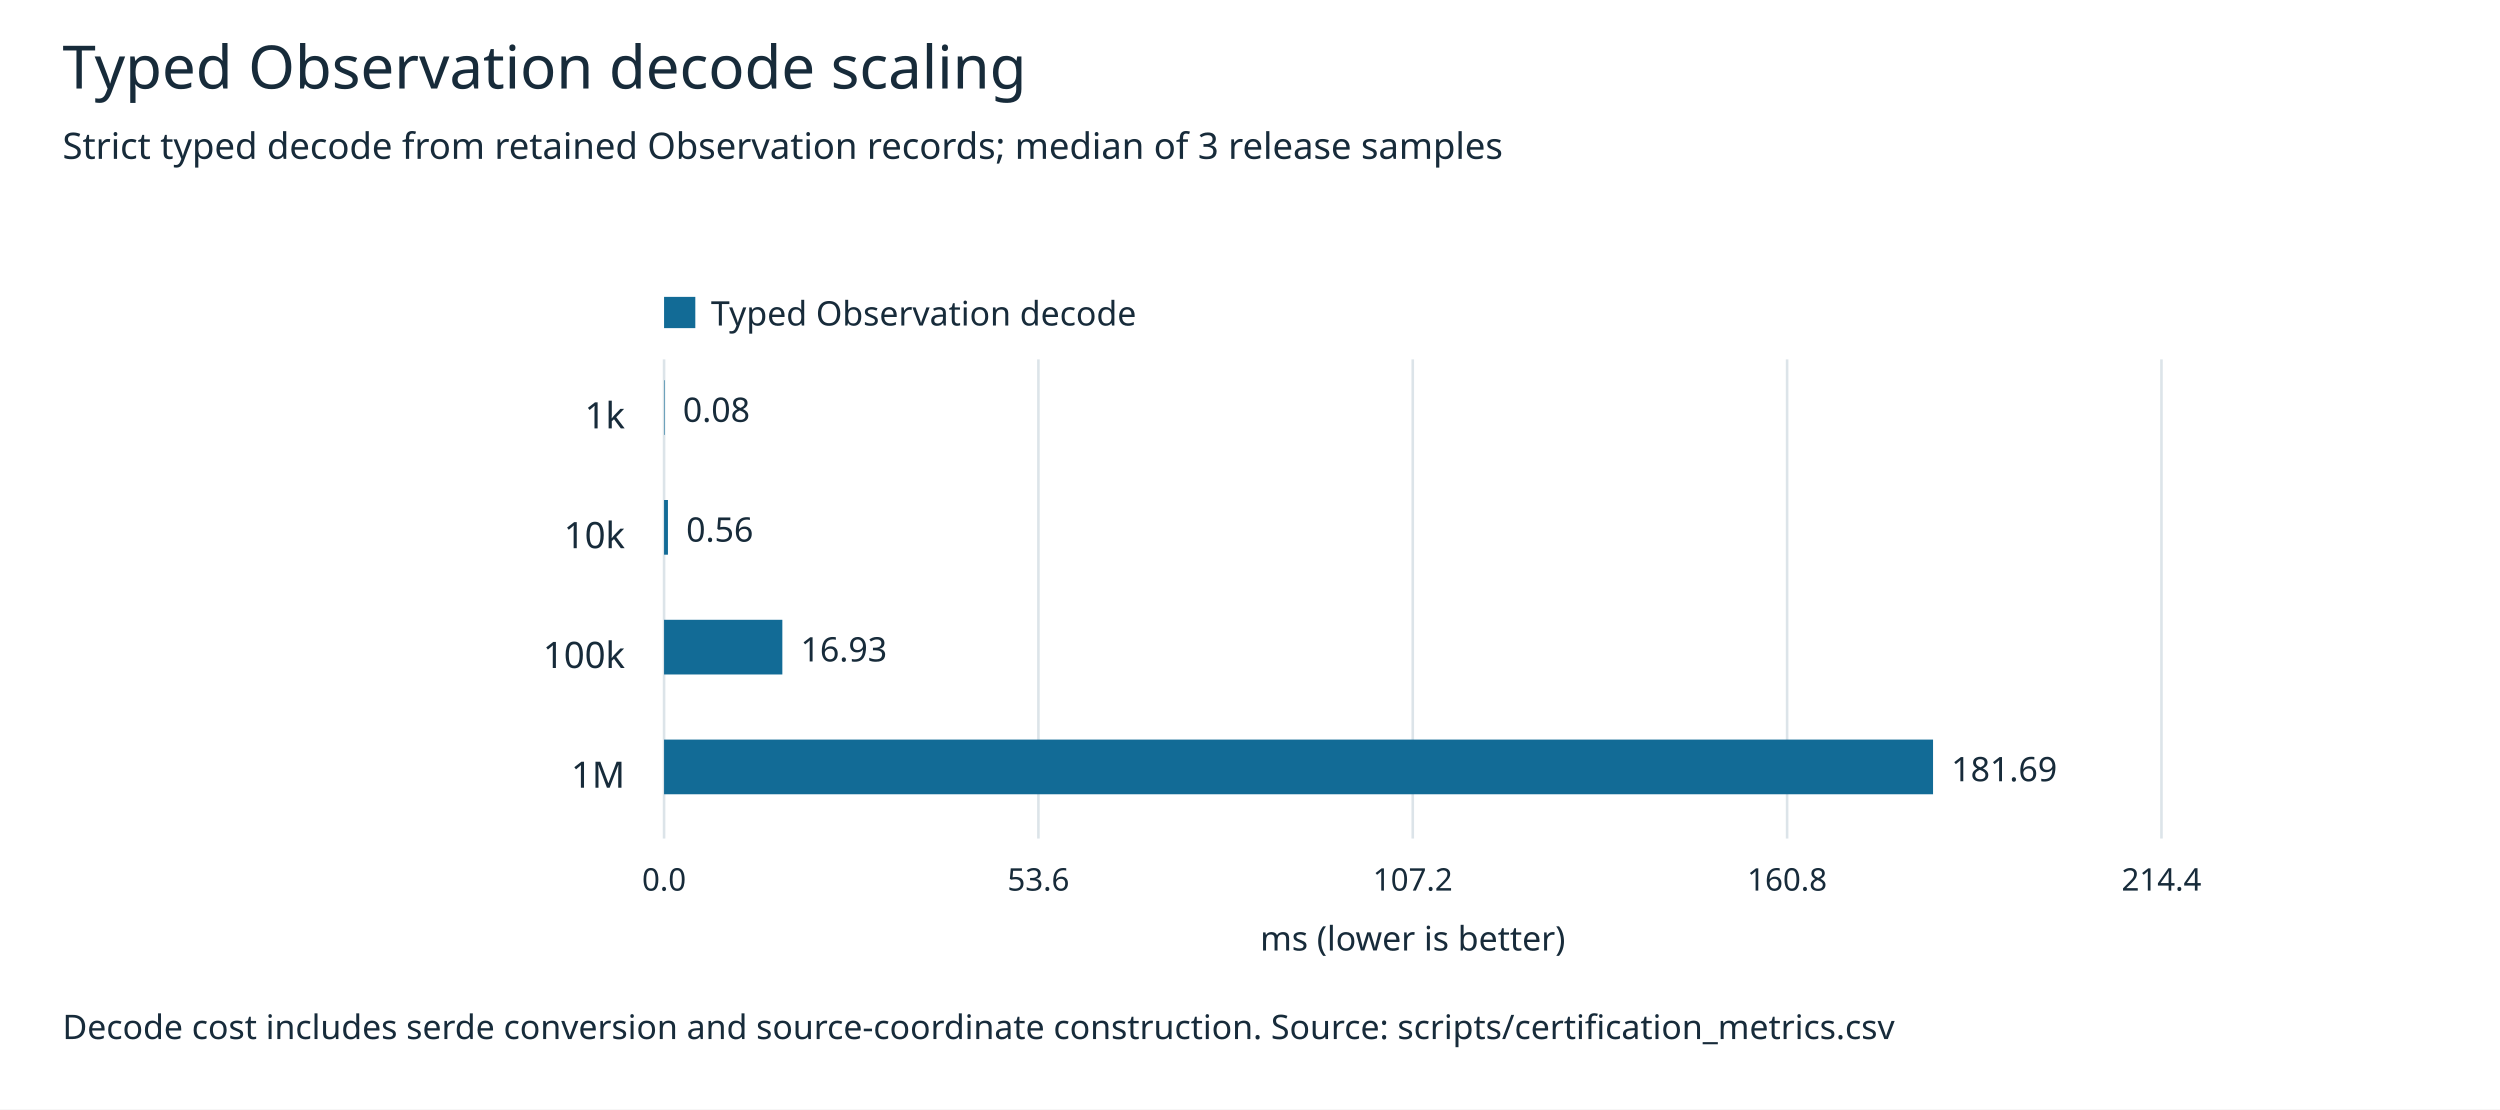
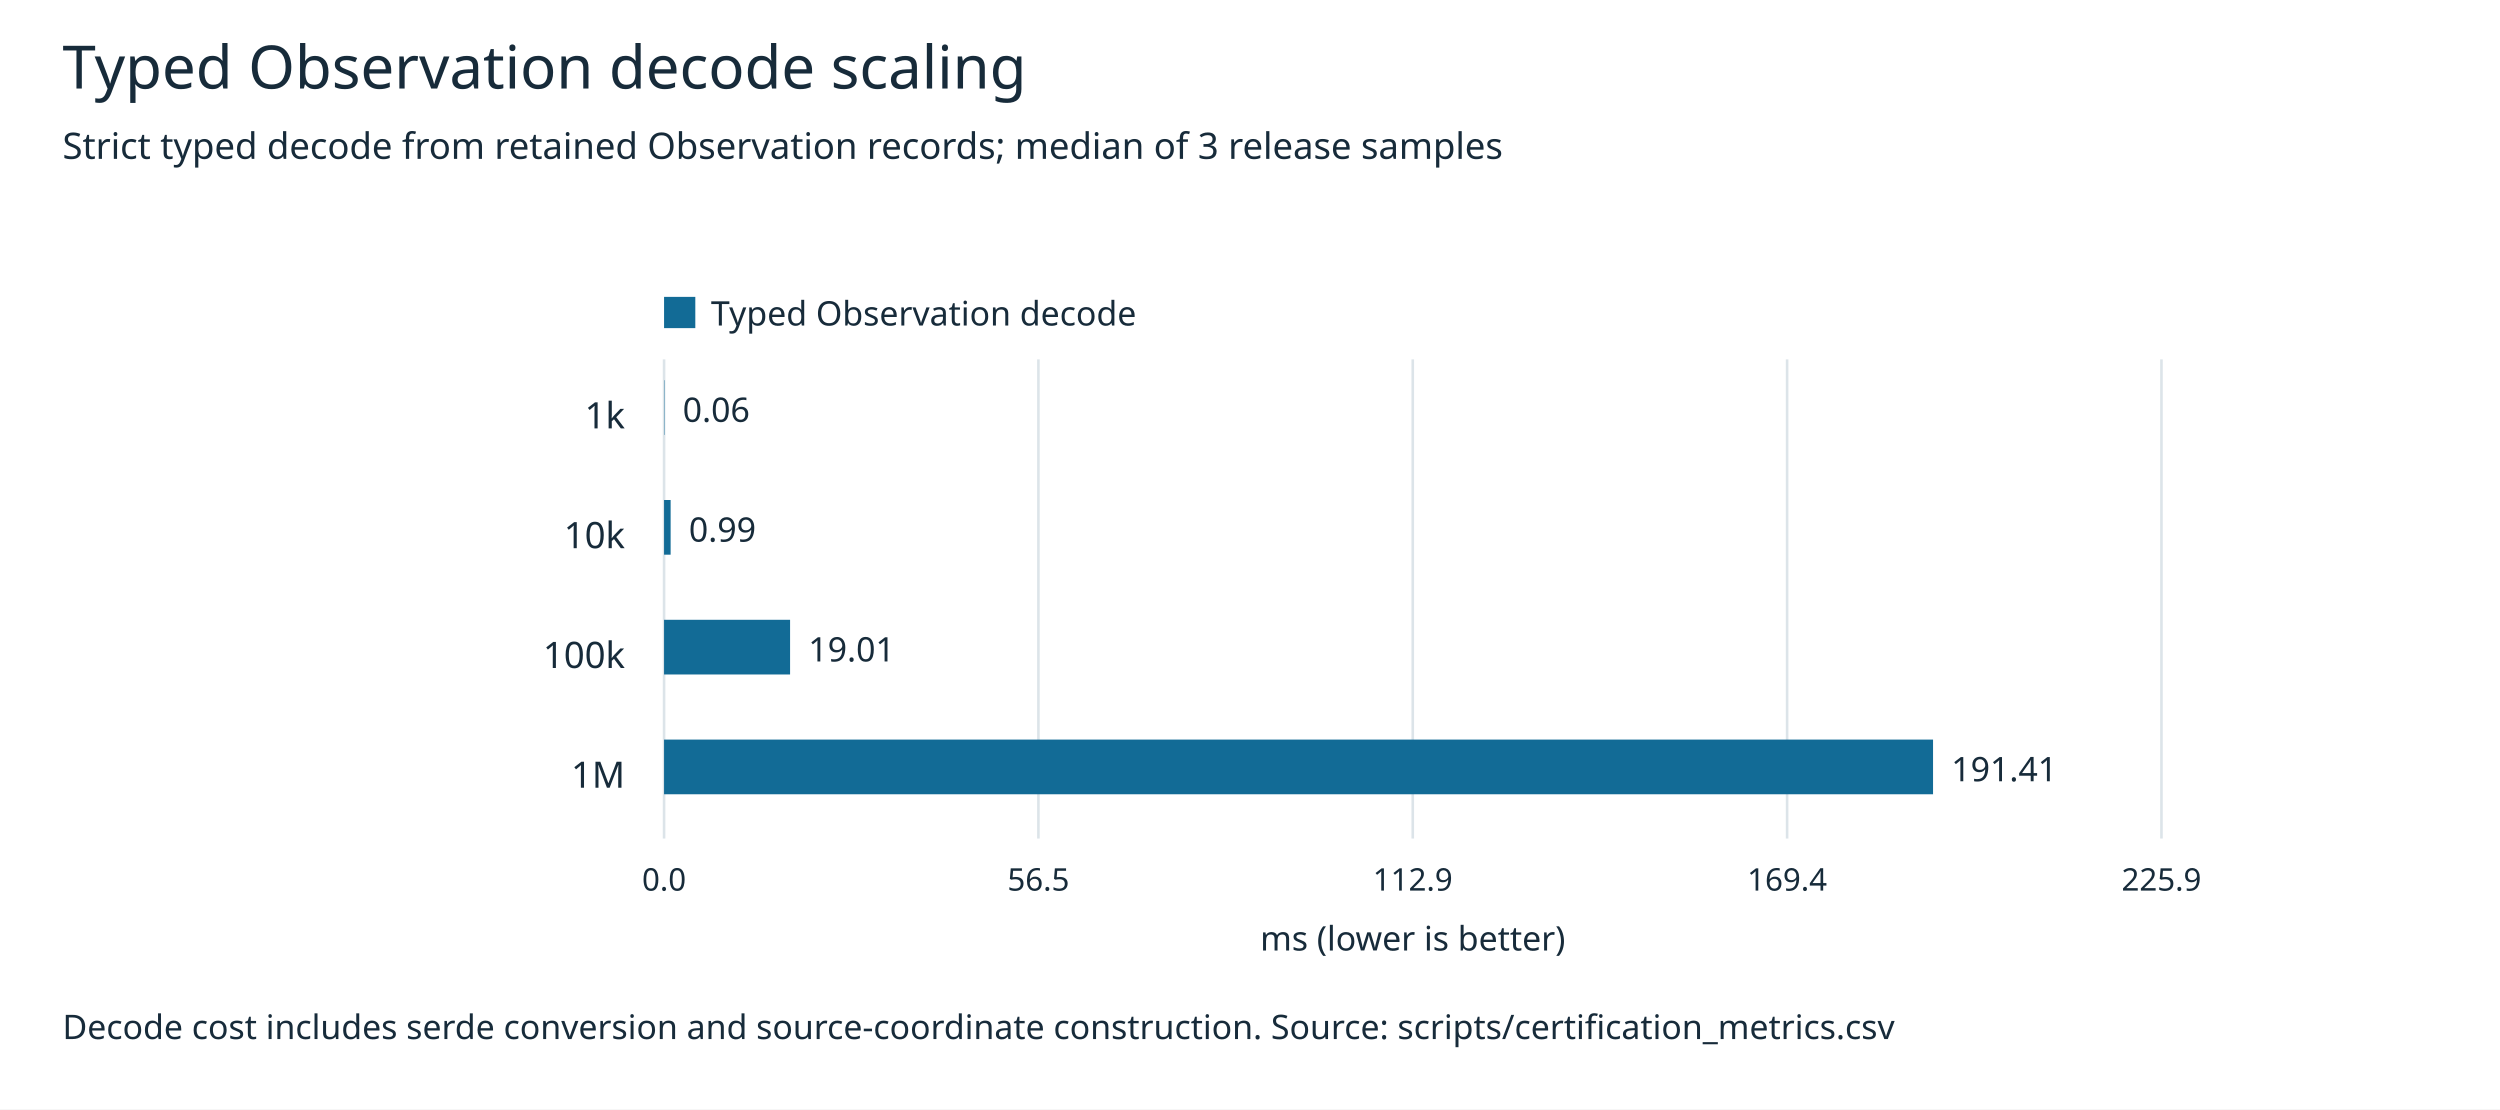
<svg xmlns="http://www.w3.org/2000/svg" width="960" height="426" viewBox="0 0 960 426" role="img" aria-labelledby="title desc">
  <rect width="960" height="426" fill="#ffffff" />
  <g font-family="sans-serif">
    <text x="24.00" y="34.00" font-size="23" text-anchor="start" fill="#172b3a">Typed Observation decode scaling</text>
    <text x="24.00" y="61.00" font-size="14" text-anchor="start" fill="#172b3a">Strict typed decode from retained Observation records; median of 3 release samples</text>
    <text x="24.00" y="102.00" font-size="17" text-anchor="start" fill="#172b3a" />
    <rect x="255" y="114" width="12" height="12" fill="#126b96" />
    <text x="273.00" y="125.00" font-size="13" text-anchor="start" fill="#172b3a">Typed Observation decode</text>
    <path d="M255.00 138V322" stroke="#dce4e9" />
    <text x="255.00" y="342.00" font-size="12" text-anchor="middle" fill="#172b3a">0.0</text>
    <path d="M398.75 138V322" stroke="#dce4e9" />
-     <text x="398.75" y="342.00" font-size="12" text-anchor="middle" fill="#172b3a">53.6</text>
+     <text x="398.75" y="342.00" font-size="12" text-anchor="middle" fill="#172b3a">56.5</text>
    <path d="M542.50 138V322" stroke="#dce4e9" />
-     <text x="542.50" y="342.00" font-size="12" text-anchor="middle" fill="#172b3a">107.2</text>
+     <text x="542.50" y="342.00" font-size="12" text-anchor="middle" fill="#172b3a">112.9</text>
    <path d="M686.25 138V322" stroke="#dce4e9" />
-     <text x="686.25" y="342.00" font-size="12" text-anchor="middle" fill="#172b3a">160.8</text>
+     <text x="686.25" y="342.00" font-size="12" text-anchor="middle" fill="#172b3a">169.4</text>
    <path d="M830.00 138V322" stroke="#dce4e9" />
-     <text x="830.00" y="342.00" font-size="12" text-anchor="middle" fill="#172b3a">214.4</text>
+     <text x="830.00" y="342.00" font-size="12" text-anchor="middle" fill="#172b3a">225.9</text>
    <text x="542.50" y="365.00" font-size="13" text-anchor="middle" fill="#172b3a">ms (lower is better)</text>
    <text x="240.00" y="164.50" font-size="14" text-anchor="end" fill="#172b3a">1k</text>
-     <rect x="255" y="146" width="0.21" height="21" fill="#126b96" />
-     <text x="262.21" y="162.00" font-size="13" text-anchor="start" fill="#172b3a">0.08</text>
+     <rect x="255" y="146" width="0.15" height="21" fill="#126b96" />
+     <text x="262.15" y="162.00" font-size="13" text-anchor="start" fill="#172b3a">0.06</text>
    <text x="240.00" y="210.50" font-size="14" text-anchor="end" fill="#172b3a">10k</text>
-     <rect x="255" y="192" width="1.49" height="21" fill="#126b96" />
-     <text x="263.49" y="208.00" font-size="13" text-anchor="start" fill="#172b3a">0.56</text>
+     <rect x="255" y="192" width="2.52" height="21" fill="#126b96" />
+     <text x="264.52" y="208.00" font-size="13" text-anchor="start" fill="#172b3a">0.99</text>
    <text x="240.00" y="256.50" font-size="14" text-anchor="end" fill="#172b3a">100k</text>
-     <rect x="255" y="238" width="45.42" height="21" fill="#126b96" />
-     <text x="307.42" y="254.00" font-size="13" text-anchor="start" fill="#172b3a">16.93</text>
+     <rect x="255" y="238" width="48.39" height="21" fill="#126b96" />
+     <text x="310.39" y="254.00" font-size="13" text-anchor="start" fill="#172b3a">19.01</text>
    <text x="240.00" y="302.50" font-size="14" text-anchor="end" fill="#172b3a">1M</text>
    <rect x="255" y="284" width="487.29" height="21" fill="#126b96" />
-     <text x="749.29" y="300.00" font-size="13" text-anchor="start" fill="#172b3a">181.69</text>
+     <text x="749.29" y="300.00" font-size="13" text-anchor="start" fill="#172b3a">191.41</text>
    <text x="24.00" y="399.00" font-size="13" text-anchor="start" fill="#172b3a">Decode cost includes serde conversion and source-coordinate construction. Source: scripts/certification_metrics.csv</text>
  </g>
</svg>
